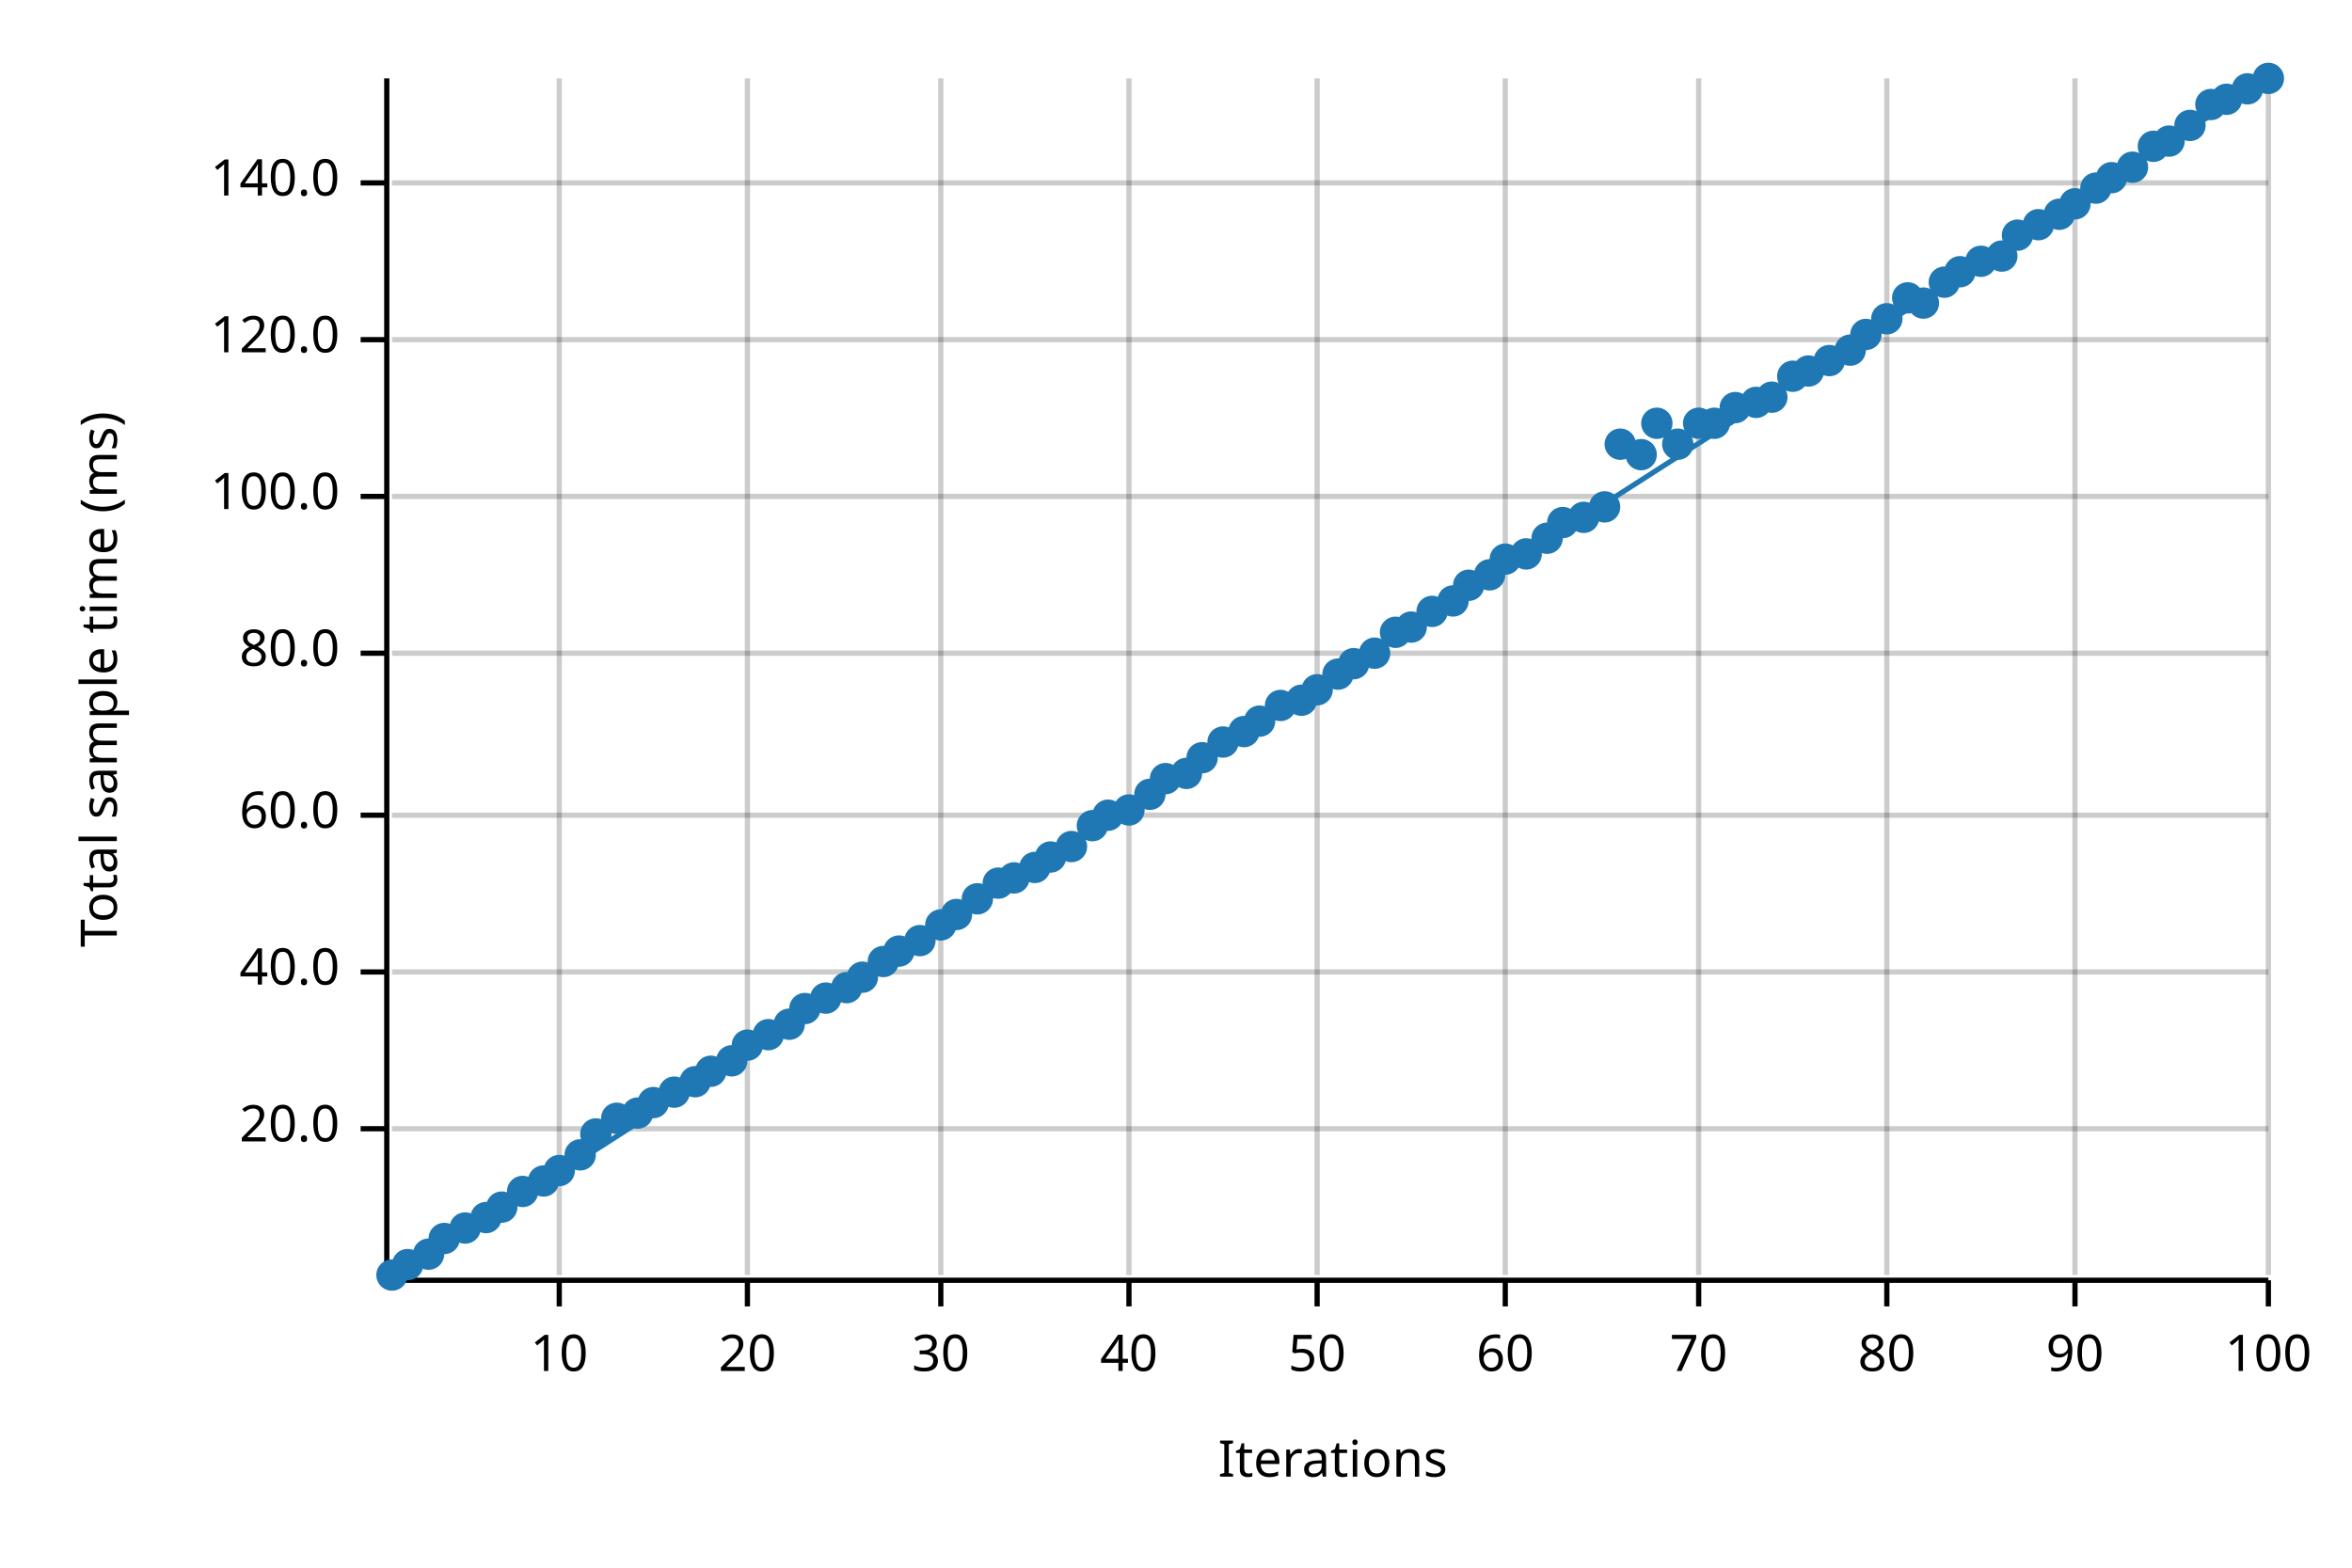
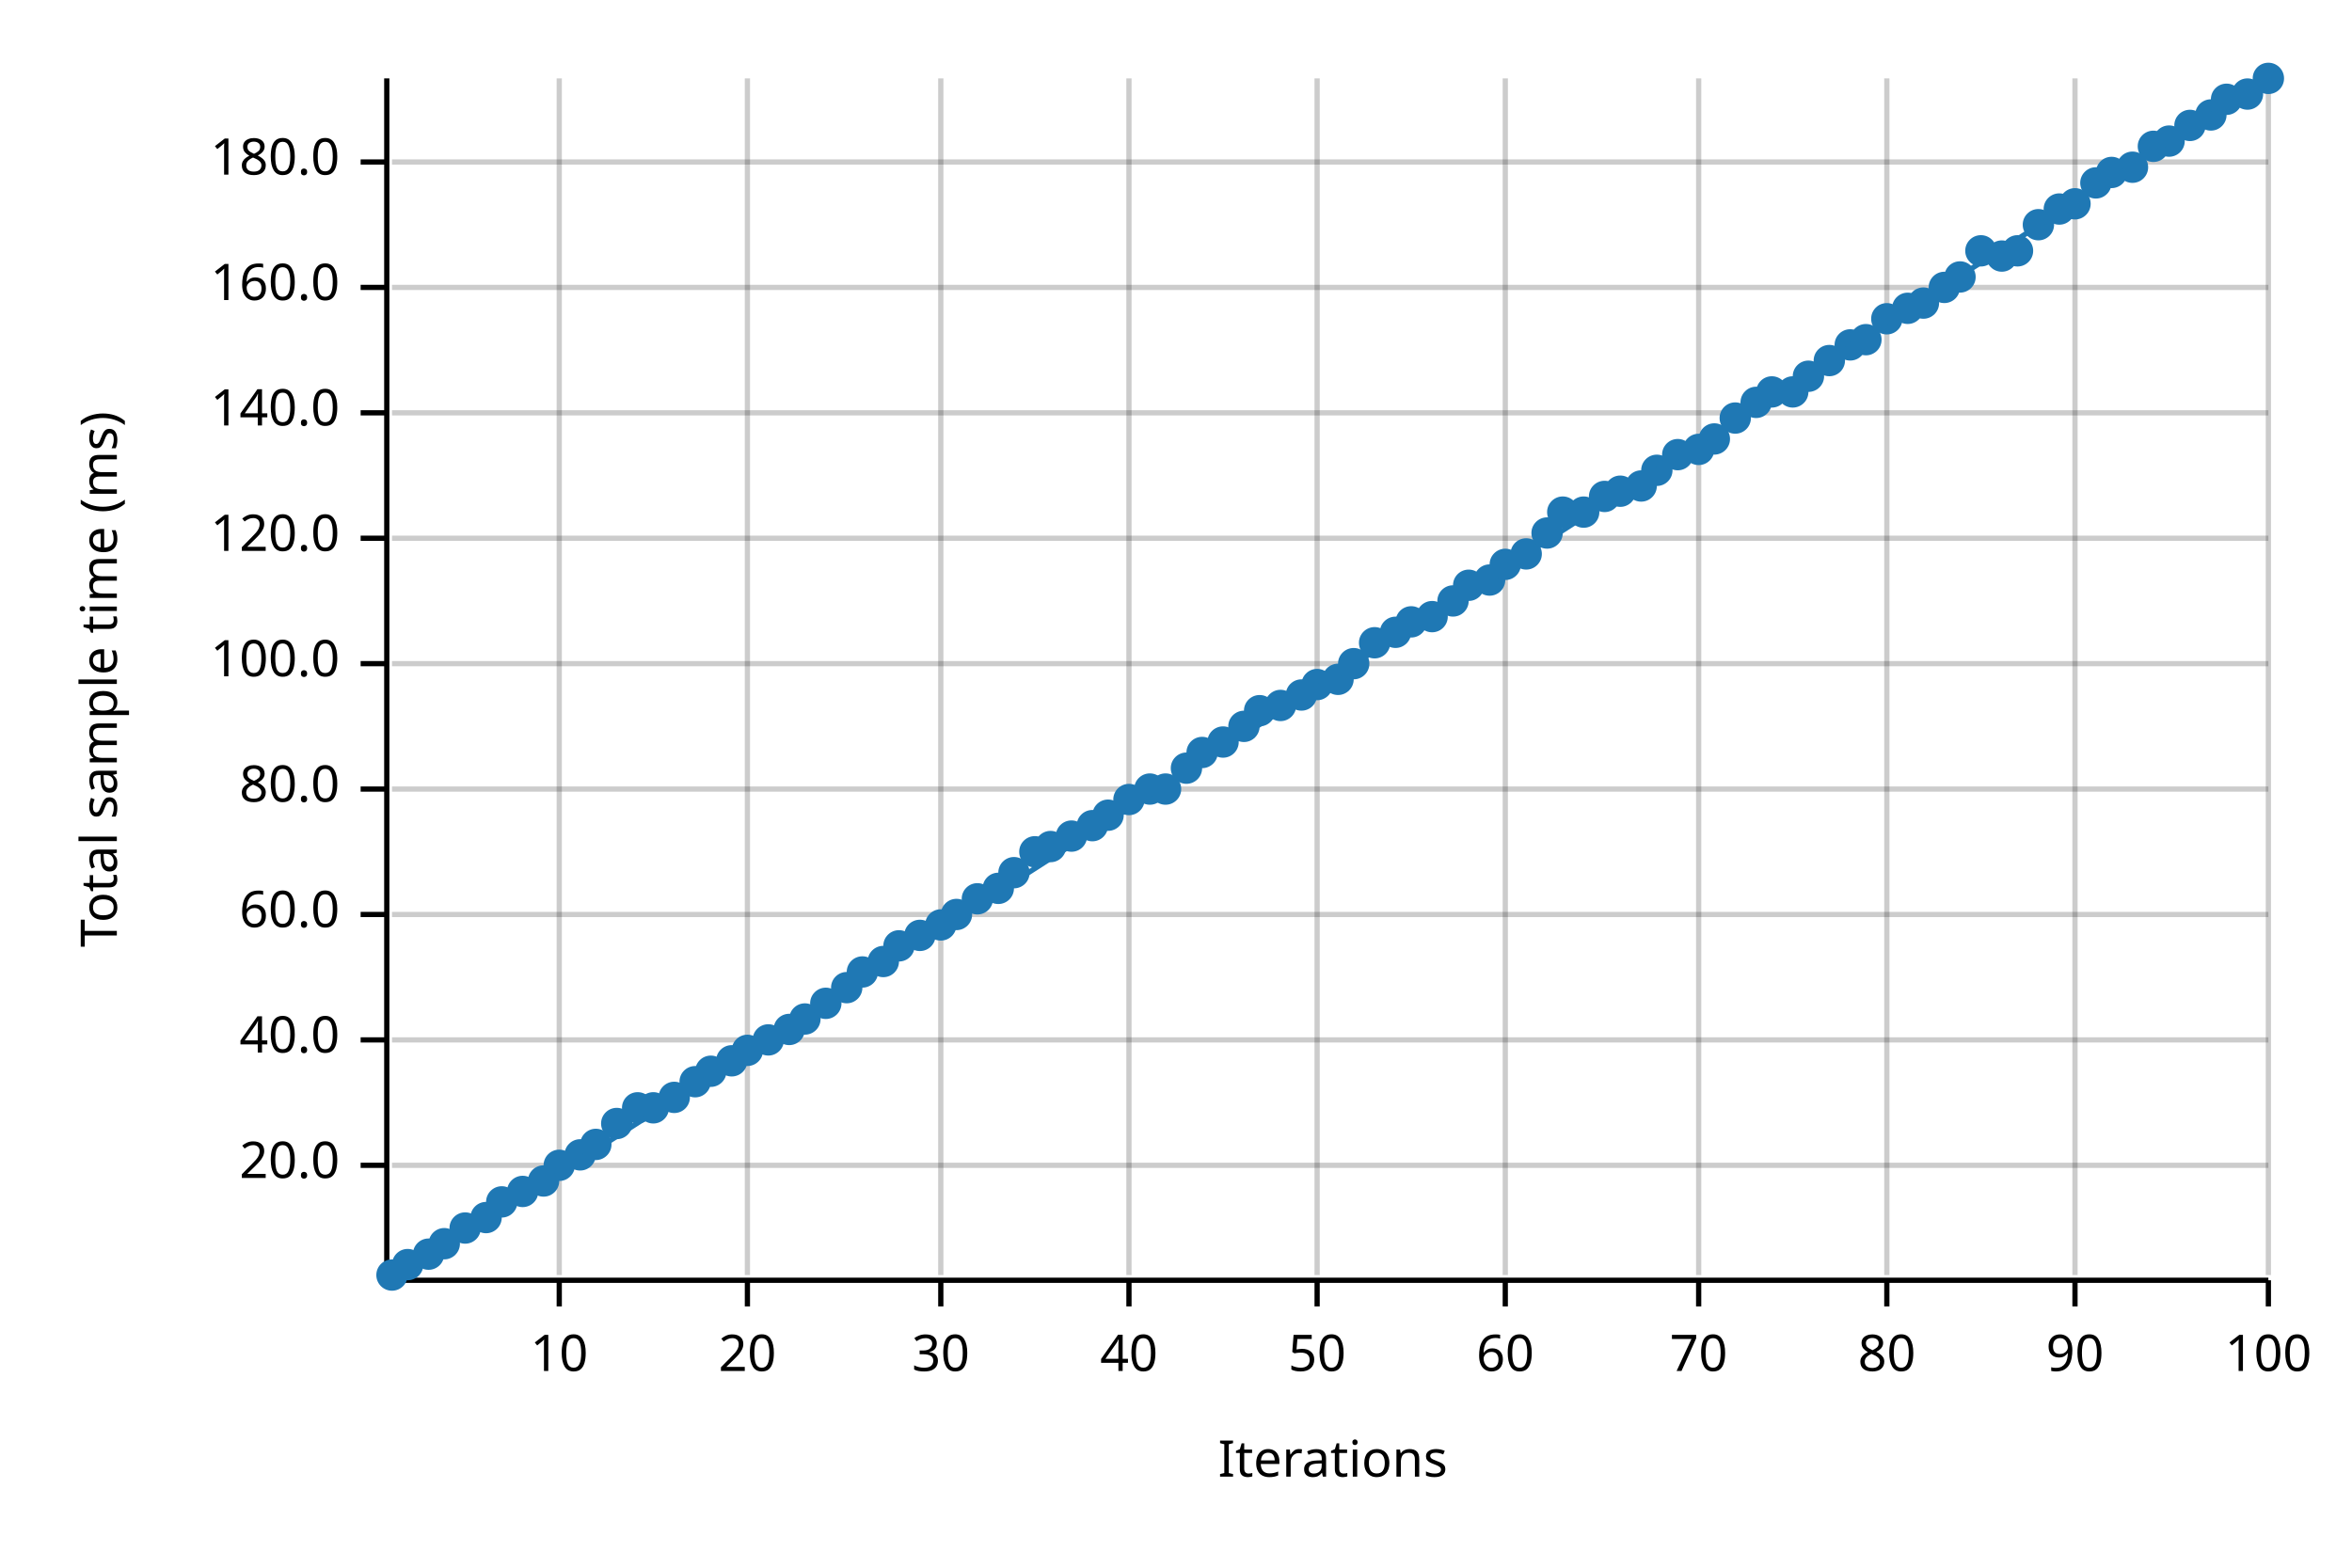
<svg xmlns="http://www.w3.org/2000/svg" width="450" height="300" viewBox="0 0 450 300">
  <text x="15" y="130" dy="0.76em" text-anchor="middle" font-family="sans-serif" font-size="9.677" opacity="1" fill="#000000" transform="rotate(270, 15, 130)">
Total sample time (ms)
</text>
  <text x="255" y="285" dy="-0.5ex" text-anchor="middle" font-family="sans-serif" font-size="9.677" opacity="1" fill="#000000">
Iterations
</text>
  <line opacity="0.2" stroke="#000000" stroke-width="1" x1="107" y1="244" x2="107" y2="15" />
  <line opacity="0.2" stroke="#000000" stroke-width="1" x1="143" y1="244" x2="143" y2="15" />
  <line opacity="0.2" stroke="#000000" stroke-width="1" x1="180" y1="244" x2="180" y2="15" />
  <line opacity="0.2" stroke="#000000" stroke-width="1" x1="216" y1="244" x2="216" y2="15" />
  <line opacity="0.2" stroke="#000000" stroke-width="1" x1="252" y1="244" x2="252" y2="15" />
  <line opacity="0.2" stroke="#000000" stroke-width="1" x1="288" y1="244" x2="288" y2="15" />
  <line opacity="0.2" stroke="#000000" stroke-width="1" x1="325" y1="244" x2="325" y2="15" />
  <line opacity="0.2" stroke="#000000" stroke-width="1" x1="361" y1="244" x2="361" y2="15" />
  <line opacity="0.2" stroke="#000000" stroke-width="1" x1="397" y1="244" x2="397" y2="15" />
  <line opacity="0.2" stroke="#000000" stroke-width="1" x1="434" y1="244" x2="434" y2="15" />
-   <line opacity="0.2" stroke="#000000" stroke-width="1" x1="75" y1="216" x2="434" y2="216" />
-   <line opacity="0.2" stroke="#000000" stroke-width="1" x1="75" y1="186" x2="434" y2="186" />
-   <line opacity="0.2" stroke="#000000" stroke-width="1" x1="75" y1="156" x2="434" y2="156" />
-   <line opacity="0.2" stroke="#000000" stroke-width="1" x1="75" y1="125" x2="434" y2="125" />
-   <line opacity="0.2" stroke="#000000" stroke-width="1" x1="75" y1="95" x2="434" y2="95" />
-   <line opacity="0.2" stroke="#000000" stroke-width="1" x1="75" y1="65" x2="434" y2="65" />
-   <line opacity="0.2" stroke="#000000" stroke-width="1" x1="75" y1="35" x2="434" y2="35" />
+   <line opacity="0.2" stroke="#000000" stroke-width="1" x1="75" y1="223" x2="434" y2="223" />
+   <line opacity="0.2" stroke="#000000" stroke-width="1" x1="75" y1="199" x2="434" y2="199" />
+   <line opacity="0.2" stroke="#000000" stroke-width="1" x1="75" y1="175" x2="434" y2="175" />
+   <line opacity="0.2" stroke="#000000" stroke-width="1" x1="75" y1="151" x2="434" y2="151" />
+   <line opacity="0.2" stroke="#000000" stroke-width="1" x1="75" y1="127" x2="434" y2="127" />
+   <line opacity="0.2" stroke="#000000" stroke-width="1" x1="75" y1="103" x2="434" y2="103" />
+   <line opacity="0.2" stroke="#000000" stroke-width="1" x1="75" y1="79" x2="434" y2="79" />
+   <line opacity="0.2" stroke="#000000" stroke-width="1" x1="75" y1="55" x2="434" y2="55" />
+   <line opacity="0.2" stroke="#000000" stroke-width="1" x1="75" y1="31" x2="434" y2="31" />
  <polyline fill="none" opacity="1" stroke="#000000" stroke-width="1" points="74,15 74,244 " />
-   <text x="65" y="216" dy="0.5ex" text-anchor="end" font-family="sans-serif" font-size="9.677" opacity="1" fill="#000000">
+   <text x="65" y="223" dy="0.5ex" text-anchor="end" font-family="sans-serif" font-size="9.677" opacity="1" fill="#000000">
20.0
</text>
-   <polyline fill="none" opacity="1" stroke="#000000" stroke-width="1" points="69,216 74,216 " />
-   <text x="65" y="186" dy="0.5ex" text-anchor="end" font-family="sans-serif" font-size="9.677" opacity="1" fill="#000000">
+   <polyline fill="none" opacity="1" stroke="#000000" stroke-width="1" points="69,223 74,223 " />
+   <text x="65" y="199" dy="0.5ex" text-anchor="end" font-family="sans-serif" font-size="9.677" opacity="1" fill="#000000">
40.0
</text>
-   <polyline fill="none" opacity="1" stroke="#000000" stroke-width="1" points="69,186 74,186 " />
-   <text x="65" y="156" dy="0.5ex" text-anchor="end" font-family="sans-serif" font-size="9.677" opacity="1" fill="#000000">
+   <polyline fill="none" opacity="1" stroke="#000000" stroke-width="1" points="69,199 74,199 " />
+   <text x="65" y="175" dy="0.5ex" text-anchor="end" font-family="sans-serif" font-size="9.677" opacity="1" fill="#000000">
60.0
</text>
-   <polyline fill="none" opacity="1" stroke="#000000" stroke-width="1" points="69,156 74,156 " />
-   <text x="65" y="125" dy="0.5ex" text-anchor="end" font-family="sans-serif" font-size="9.677" opacity="1" fill="#000000">
+   <polyline fill="none" opacity="1" stroke="#000000" stroke-width="1" points="69,175 74,175 " />
+   <text x="65" y="151" dy="0.5ex" text-anchor="end" font-family="sans-serif" font-size="9.677" opacity="1" fill="#000000">
80.0
</text>
-   <polyline fill="none" opacity="1" stroke="#000000" stroke-width="1" points="69,125 74,125 " />
-   <text x="65" y="95" dy="0.5ex" text-anchor="end" font-family="sans-serif" font-size="9.677" opacity="1" fill="#000000">
+   <polyline fill="none" opacity="1" stroke="#000000" stroke-width="1" points="69,151 74,151 " />
+   <text x="65" y="127" dy="0.5ex" text-anchor="end" font-family="sans-serif" font-size="9.677" opacity="1" fill="#000000">
100.0
</text>
-   <polyline fill="none" opacity="1" stroke="#000000" stroke-width="1" points="69,95 74,95 " />
-   <text x="65" y="65" dy="0.5ex" text-anchor="end" font-family="sans-serif" font-size="9.677" opacity="1" fill="#000000">
+   <polyline fill="none" opacity="1" stroke="#000000" stroke-width="1" points="69,127 74,127 " />
+   <text x="65" y="103" dy="0.5ex" text-anchor="end" font-family="sans-serif" font-size="9.677" opacity="1" fill="#000000">
120.0
</text>
-   <polyline fill="none" opacity="1" stroke="#000000" stroke-width="1" points="69,65 74,65 " />
-   <text x="65" y="35" dy="0.5ex" text-anchor="end" font-family="sans-serif" font-size="9.677" opacity="1" fill="#000000">
+   <polyline fill="none" opacity="1" stroke="#000000" stroke-width="1" points="69,103 74,103 " />
+   <text x="65" y="79" dy="0.5ex" text-anchor="end" font-family="sans-serif" font-size="9.677" opacity="1" fill="#000000">
140.0
</text>
-   <polyline fill="none" opacity="1" stroke="#000000" stroke-width="1" points="69,35 74,35 " />
+   <polyline fill="none" opacity="1" stroke="#000000" stroke-width="1" points="69,79 74,79 " />
+   <text x="65" y="55" dy="0.5ex" text-anchor="end" font-family="sans-serif" font-size="9.677" opacity="1" fill="#000000">
+ 160.0
+ </text>
+   <polyline fill="none" opacity="1" stroke="#000000" stroke-width="1" points="69,55 74,55 " />
+   <text x="65" y="31" dy="0.5ex" text-anchor="end" font-family="sans-serif" font-size="9.677" opacity="1" fill="#000000">
+ 180.0
+ </text>
+   <polyline fill="none" opacity="1" stroke="#000000" stroke-width="1" points="69,31 74,31 " />
  <polyline fill="none" opacity="1" stroke="#000000" stroke-width="1" points="75,245 434,245 " />
  <text x="107" y="255" dy="0.76em" text-anchor="middle" font-family="sans-serif" font-size="9.677" opacity="1" fill="#000000">
10
</text>
  <polyline fill="none" opacity="1" stroke="#000000" stroke-width="1" points="107,245 107,250 " />
  <text x="143" y="255" dy="0.76em" text-anchor="middle" font-family="sans-serif" font-size="9.677" opacity="1" fill="#000000">
20
</text>
  <polyline fill="none" opacity="1" stroke="#000000" stroke-width="1" points="143,245 143,250 " />
  <text x="180" y="255" dy="0.76em" text-anchor="middle" font-family="sans-serif" font-size="9.677" opacity="1" fill="#000000">
30
</text>
  <polyline fill="none" opacity="1" stroke="#000000" stroke-width="1" points="180,245 180,250 " />
  <text x="216" y="255" dy="0.76em" text-anchor="middle" font-family="sans-serif" font-size="9.677" opacity="1" fill="#000000">
40
</text>
  <polyline fill="none" opacity="1" stroke="#000000" stroke-width="1" points="216,245 216,250 " />
  <text x="252" y="255" dy="0.76em" text-anchor="middle" font-family="sans-serif" font-size="9.677" opacity="1" fill="#000000">
50
</text>
  <polyline fill="none" opacity="1" stroke="#000000" stroke-width="1" points="252,245 252,250 " />
  <text x="288" y="255" dy="0.76em" text-anchor="middle" font-family="sans-serif" font-size="9.677" opacity="1" fill="#000000">
60
</text>
  <polyline fill="none" opacity="1" stroke="#000000" stroke-width="1" points="288,245 288,250 " />
  <text x="325" y="255" dy="0.76em" text-anchor="middle" font-family="sans-serif" font-size="9.677" opacity="1" fill="#000000">
70
</text>
  <polyline fill="none" opacity="1" stroke="#000000" stroke-width="1" points="325,245 325,250 " />
  <text x="361" y="255" dy="0.76em" text-anchor="middle" font-family="sans-serif" font-size="9.677" opacity="1" fill="#000000">
80
</text>
  <polyline fill="none" opacity="1" stroke="#000000" stroke-width="1" points="361,245 361,250 " />
  <text x="397" y="255" dy="0.76em" text-anchor="middle" font-family="sans-serif" font-size="9.677" opacity="1" fill="#000000">
90
</text>
  <polyline fill="none" opacity="1" stroke="#000000" stroke-width="1" points="397,245 397,250 " />
  <text x="434" y="255" dy="0.76em" text-anchor="middle" font-family="sans-serif" font-size="9.677" opacity="1" fill="#000000">
100
</text>
  <polyline fill="none" opacity="1" stroke="#000000" stroke-width="1" points="434,245 434,250 " />
  <circle cx="75" cy="244" r="3" opacity="1" fill="#1F78B4" stroke="none" stroke-width="1" />
  <circle cx="78" cy="242" r="3" opacity="1" fill="#1F78B4" stroke="none" stroke-width="1" />
  <circle cx="82" cy="240" r="3" opacity="1" fill="#1F78B4" stroke="none" stroke-width="1" />
-   <circle cx="85" cy="237" r="3" opacity="1" fill="#1F78B4" stroke="none" stroke-width="1" />
+   <circle cx="85" cy="238" r="3" opacity="1" fill="#1F78B4" stroke="none" stroke-width="1" />
  <circle cx="89" cy="235" r="3" opacity="1" fill="#1F78B4" stroke="none" stroke-width="1" />
  <circle cx="93" cy="233" r="3" opacity="1" fill="#1F78B4" stroke="none" stroke-width="1" />
-   <circle cx="96" cy="231" r="3" opacity="1" fill="#1F78B4" stroke="none" stroke-width="1" />
+   <circle cx="96" cy="230" r="3" opacity="1" fill="#1F78B4" stroke="none" stroke-width="1" />
  <circle cx="100" cy="228" r="3" opacity="1" fill="#1F78B4" stroke="none" stroke-width="1" />
  <circle cx="104" cy="226" r="3" opacity="1" fill="#1F78B4" stroke="none" stroke-width="1" />
-   <circle cx="107" cy="224" r="3" opacity="1" fill="#1F78B4" stroke="none" stroke-width="1" />
+   <circle cx="107" cy="223" r="3" opacity="1" fill="#1F78B4" stroke="none" stroke-width="1" />
  <circle cx="111" cy="221" r="3" opacity="1" fill="#1F78B4" stroke="none" stroke-width="1" />
-   <circle cx="114" cy="217" r="3" opacity="1" fill="#1F78B4" stroke="none" stroke-width="1" />
-   <circle cx="118" cy="214" r="3" opacity="1" fill="#1F78B4" stroke="none" stroke-width="1" />
-   <circle cx="122" cy="213" r="3" opacity="1" fill="#1F78B4" stroke="none" stroke-width="1" />
-   <circle cx="125" cy="211" r="3" opacity="1" fill="#1F78B4" stroke="none" stroke-width="1" />
-   <circle cx="129" cy="209" r="3" opacity="1" fill="#1F78B4" stroke="none" stroke-width="1" />
+   <circle cx="114" cy="219" r="3" opacity="1" fill="#1F78B4" stroke="none" stroke-width="1" />
+   <circle cx="118" cy="215" r="3" opacity="1" fill="#1F78B4" stroke="none" stroke-width="1" />
+   <circle cx="122" cy="212" r="3" opacity="1" fill="#1F78B4" stroke="none" stroke-width="1" />
+   <circle cx="125" cy="212" r="3" opacity="1" fill="#1F78B4" stroke="none" stroke-width="1" />
+   <circle cx="129" cy="210" r="3" opacity="1" fill="#1F78B4" stroke="none" stroke-width="1" />
  <circle cx="133" cy="207" r="3" opacity="1" fill="#1F78B4" stroke="none" stroke-width="1" />
  <circle cx="136" cy="205" r="3" opacity="1" fill="#1F78B4" stroke="none" stroke-width="1" />
  <circle cx="140" cy="203" r="3" opacity="1" fill="#1F78B4" stroke="none" stroke-width="1" />
-   <circle cx="143" cy="200" r="3" opacity="1" fill="#1F78B4" stroke="none" stroke-width="1" />
-   <circle cx="147" cy="198" r="3" opacity="1" fill="#1F78B4" stroke="none" stroke-width="1" />
-   <circle cx="151" cy="196" r="3" opacity="1" fill="#1F78B4" stroke="none" stroke-width="1" />
-   <circle cx="154" cy="193" r="3" opacity="1" fill="#1F78B4" stroke="none" stroke-width="1" />
-   <circle cx="158" cy="191" r="3" opacity="1" fill="#1F78B4" stroke="none" stroke-width="1" />
+   <circle cx="143" cy="201" r="3" opacity="1" fill="#1F78B4" stroke="none" stroke-width="1" />
+   <circle cx="147" cy="199" r="3" opacity="1" fill="#1F78B4" stroke="none" stroke-width="1" />
+   <circle cx="151" cy="197" r="3" opacity="1" fill="#1F78B4" stroke="none" stroke-width="1" />
+   <circle cx="154" cy="195" r="3" opacity="1" fill="#1F78B4" stroke="none" stroke-width="1" />
+   <circle cx="158" cy="192" r="3" opacity="1" fill="#1F78B4" stroke="none" stroke-width="1" />
  <circle cx="162" cy="189" r="3" opacity="1" fill="#1F78B4" stroke="none" stroke-width="1" />
-   <circle cx="165" cy="187" r="3" opacity="1" fill="#1F78B4" stroke="none" stroke-width="1" />
+   <circle cx="165" cy="186" r="3" opacity="1" fill="#1F78B4" stroke="none" stroke-width="1" />
  <circle cx="169" cy="184" r="3" opacity="1" fill="#1F78B4" stroke="none" stroke-width="1" />
-   <circle cx="172" cy="182" r="3" opacity="1" fill="#1F78B4" stroke="none" stroke-width="1" />
-   <circle cx="176" cy="180" r="3" opacity="1" fill="#1F78B4" stroke="none" stroke-width="1" />
+   <circle cx="172" cy="181" r="3" opacity="1" fill="#1F78B4" stroke="none" stroke-width="1" />
+   <circle cx="176" cy="179" r="3" opacity="1" fill="#1F78B4" stroke="none" stroke-width="1" />
  <circle cx="180" cy="177" r="3" opacity="1" fill="#1F78B4" stroke="none" stroke-width="1" />
  <circle cx="183" cy="175" r="3" opacity="1" fill="#1F78B4" stroke="none" stroke-width="1" />
  <circle cx="187" cy="172" r="3" opacity="1" fill="#1F78B4" stroke="none" stroke-width="1" />
-   <circle cx="191" cy="169" r="3" opacity="1" fill="#1F78B4" stroke="none" stroke-width="1" />
-   <circle cx="194" cy="168" r="3" opacity="1" fill="#1F78B4" stroke="none" stroke-width="1" />
-   <circle cx="198" cy="166" r="3" opacity="1" fill="#1F78B4" stroke="none" stroke-width="1" />
-   <circle cx="201" cy="164" r="3" opacity="1" fill="#1F78B4" stroke="none" stroke-width="1" />
-   <circle cx="205" cy="162" r="3" opacity="1" fill="#1F78B4" stroke="none" stroke-width="1" />
+   <circle cx="191" cy="170" r="3" opacity="1" fill="#1F78B4" stroke="none" stroke-width="1" />
+   <circle cx="194" cy="167" r="3" opacity="1" fill="#1F78B4" stroke="none" stroke-width="1" />
+   <circle cx="198" cy="163" r="3" opacity="1" fill="#1F78B4" stroke="none" stroke-width="1" />
+   <circle cx="201" cy="162" r="3" opacity="1" fill="#1F78B4" stroke="none" stroke-width="1" />
+   <circle cx="205" cy="160" r="3" opacity="1" fill="#1F78B4" stroke="none" stroke-width="1" />
  <circle cx="209" cy="158" r="3" opacity="1" fill="#1F78B4" stroke="none" stroke-width="1" />
  <circle cx="212" cy="156" r="3" opacity="1" fill="#1F78B4" stroke="none" stroke-width="1" />
-   <circle cx="216" cy="155" r="3" opacity="1" fill="#1F78B4" stroke="none" stroke-width="1" />
-   <circle cx="220" cy="152" r="3" opacity="1" fill="#1F78B4" stroke="none" stroke-width="1" />
-   <circle cx="223" cy="149" r="3" opacity="1" fill="#1F78B4" stroke="none" stroke-width="1" />
-   <circle cx="227" cy="148" r="3" opacity="1" fill="#1F78B4" stroke="none" stroke-width="1" />
-   <circle cx="230" cy="145" r="3" opacity="1" fill="#1F78B4" stroke="none" stroke-width="1" />
+   <circle cx="216" cy="153" r="3" opacity="1" fill="#1F78B4" stroke="none" stroke-width="1" />
+   <circle cx="220" cy="151" r="3" opacity="1" fill="#1F78B4" stroke="none" stroke-width="1" />
+   <circle cx="223" cy="151" r="3" opacity="1" fill="#1F78B4" stroke="none" stroke-width="1" />
+   <circle cx="227" cy="147" r="3" opacity="1" fill="#1F78B4" stroke="none" stroke-width="1" />
+   <circle cx="230" cy="144" r="3" opacity="1" fill="#1F78B4" stroke="none" stroke-width="1" />
  <circle cx="234" cy="142" r="3" opacity="1" fill="#1F78B4" stroke="none" stroke-width="1" />
-   <circle cx="238" cy="140" r="3" opacity="1" fill="#1F78B4" stroke="none" stroke-width="1" />
-   <circle cx="241" cy="138" r="3" opacity="1" fill="#1F78B4" stroke="none" stroke-width="1" />
+   <circle cx="238" cy="139" r="3" opacity="1" fill="#1F78B4" stroke="none" stroke-width="1" />
+   <circle cx="241" cy="136" r="3" opacity="1" fill="#1F78B4" stroke="none" stroke-width="1" />
  <circle cx="245" cy="135" r="3" opacity="1" fill="#1F78B4" stroke="none" stroke-width="1" />
-   <circle cx="249" cy="134" r="3" opacity="1" fill="#1F78B4" stroke="none" stroke-width="1" />
-   <circle cx="252" cy="132" r="3" opacity="1" fill="#1F78B4" stroke="none" stroke-width="1" />
-   <circle cx="256" cy="129" r="3" opacity="1" fill="#1F78B4" stroke="none" stroke-width="1" />
+   <circle cx="249" cy="133" r="3" opacity="1" fill="#1F78B4" stroke="none" stroke-width="1" />
+   <circle cx="252" cy="131" r="3" opacity="1" fill="#1F78B4" stroke="none" stroke-width="1" />
+   <circle cx="256" cy="130" r="3" opacity="1" fill="#1F78B4" stroke="none" stroke-width="1" />
  <circle cx="259" cy="127" r="3" opacity="1" fill="#1F78B4" stroke="none" stroke-width="1" />
-   <circle cx="263" cy="125" r="3" opacity="1" fill="#1F78B4" stroke="none" stroke-width="1" />
+   <circle cx="263" cy="123" r="3" opacity="1" fill="#1F78B4" stroke="none" stroke-width="1" />
  <circle cx="267" cy="121" r="3" opacity="1" fill="#1F78B4" stroke="none" stroke-width="1" />
-   <circle cx="270" cy="120" r="3" opacity="1" fill="#1F78B4" stroke="none" stroke-width="1" />
-   <circle cx="274" cy="117" r="3" opacity="1" fill="#1F78B4" stroke="none" stroke-width="1" />
+   <circle cx="270" cy="119" r="3" opacity="1" fill="#1F78B4" stroke="none" stroke-width="1" />
+   <circle cx="274" cy="118" r="3" opacity="1" fill="#1F78B4" stroke="none" stroke-width="1" />
  <circle cx="278" cy="115" r="3" opacity="1" fill="#1F78B4" stroke="none" stroke-width="1" />
  <circle cx="281" cy="112" r="3" opacity="1" fill="#1F78B4" stroke="none" stroke-width="1" />
-   <circle cx="285" cy="110" r="3" opacity="1" fill="#1F78B4" stroke="none" stroke-width="1" />
-   <circle cx="288" cy="107" r="3" opacity="1" fill="#1F78B4" stroke="none" stroke-width="1" />
+   <circle cx="285" cy="111" r="3" opacity="1" fill="#1F78B4" stroke="none" stroke-width="1" />
+   <circle cx="288" cy="108" r="3" opacity="1" fill="#1F78B4" stroke="none" stroke-width="1" />
  <circle cx="292" cy="106" r="3" opacity="1" fill="#1F78B4" stroke="none" stroke-width="1" />
-   <circle cx="296" cy="103" r="3" opacity="1" fill="#1F78B4" stroke="none" stroke-width="1" />
-   <circle cx="299" cy="100" r="3" opacity="1" fill="#1F78B4" stroke="none" stroke-width="1" />
-   <circle cx="303" cy="99" r="3" opacity="1" fill="#1F78B4" stroke="none" stroke-width="1" />
-   <circle cx="307" cy="97" r="3" opacity="1" fill="#1F78B4" stroke="none" stroke-width="1" />
-   <circle cx="310" cy="85" r="3" opacity="1" fill="#1F78B4" stroke="none" stroke-width="1" />
-   <circle cx="314" cy="87" r="3" opacity="1" fill="#1F78B4" stroke="none" stroke-width="1" />
-   <circle cx="317" cy="81" r="3" opacity="1" fill="#1F78B4" stroke="none" stroke-width="1" />
-   <circle cx="321" cy="85" r="3" opacity="1" fill="#1F78B4" stroke="none" stroke-width="1" />
-   <circle cx="325" cy="81" r="3" opacity="1" fill="#1F78B4" stroke="none" stroke-width="1" />
-   <circle cx="328" cy="81" r="3" opacity="1" fill="#1F78B4" stroke="none" stroke-width="1" />
-   <circle cx="332" cy="78" r="3" opacity="1" fill="#1F78B4" stroke="none" stroke-width="1" />
+   <circle cx="296" cy="102" r="3" opacity="1" fill="#1F78B4" stroke="none" stroke-width="1" />
+   <circle cx="299" cy="98" r="3" opacity="1" fill="#1F78B4" stroke="none" stroke-width="1" />
+   <circle cx="303" cy="98" r="3" opacity="1" fill="#1F78B4" stroke="none" stroke-width="1" />
+   <circle cx="307" cy="95" r="3" opacity="1" fill="#1F78B4" stroke="none" stroke-width="1" />
+   <circle cx="310" cy="94" r="3" opacity="1" fill="#1F78B4" stroke="none" stroke-width="1" />
+   <circle cx="314" cy="93" r="3" opacity="1" fill="#1F78B4" stroke="none" stroke-width="1" />
+   <circle cx="317" cy="90" r="3" opacity="1" fill="#1F78B4" stroke="none" stroke-width="1" />
+   <circle cx="321" cy="87" r="3" opacity="1" fill="#1F78B4" stroke="none" stroke-width="1" />
+   <circle cx="325" cy="86" r="3" opacity="1" fill="#1F78B4" stroke="none" stroke-width="1" />
+   <circle cx="328" cy="84" r="3" opacity="1" fill="#1F78B4" stroke="none" stroke-width="1" />
+   <circle cx="332" cy="80" r="3" opacity="1" fill="#1F78B4" stroke="none" stroke-width="1" />
  <circle cx="336" cy="77" r="3" opacity="1" fill="#1F78B4" stroke="none" stroke-width="1" />
-   <circle cx="339" cy="76" r="3" opacity="1" fill="#1F78B4" stroke="none" stroke-width="1" />
-   <circle cx="343" cy="72" r="3" opacity="1" fill="#1F78B4" stroke="none" stroke-width="1" />
-   <circle cx="346" cy="71" r="3" opacity="1" fill="#1F78B4" stroke="none" stroke-width="1" />
+   <circle cx="339" cy="75" r="3" opacity="1" fill="#1F78B4" stroke="none" stroke-width="1" />
+   <circle cx="343" cy="75" r="3" opacity="1" fill="#1F78B4" stroke="none" stroke-width="1" />
+   <circle cx="346" cy="72" r="3" opacity="1" fill="#1F78B4" stroke="none" stroke-width="1" />
  <circle cx="350" cy="69" r="3" opacity="1" fill="#1F78B4" stroke="none" stroke-width="1" />
-   <circle cx="354" cy="67" r="3" opacity="1" fill="#1F78B4" stroke="none" stroke-width="1" />
-   <circle cx="357" cy="64" r="3" opacity="1" fill="#1F78B4" stroke="none" stroke-width="1" />
+   <circle cx="354" cy="66" r="3" opacity="1" fill="#1F78B4" stroke="none" stroke-width="1" />
+   <circle cx="357" cy="65" r="3" opacity="1" fill="#1F78B4" stroke="none" stroke-width="1" />
  <circle cx="361" cy="61" r="3" opacity="1" fill="#1F78B4" stroke="none" stroke-width="1" />
-   <circle cx="365" cy="57" r="3" opacity="1" fill="#1F78B4" stroke="none" stroke-width="1" />
+   <circle cx="365" cy="59" r="3" opacity="1" fill="#1F78B4" stroke="none" stroke-width="1" />
  <circle cx="368" cy="58" r="3" opacity="1" fill="#1F78B4" stroke="none" stroke-width="1" />
-   <circle cx="372" cy="54" r="3" opacity="1" fill="#1F78B4" stroke="none" stroke-width="1" />
-   <circle cx="375" cy="52" r="3" opacity="1" fill="#1F78B4" stroke="none" stroke-width="1" />
-   <circle cx="379" cy="50" r="3" opacity="1" fill="#1F78B4" stroke="none" stroke-width="1" />
+   <circle cx="372" cy="55" r="3" opacity="1" fill="#1F78B4" stroke="none" stroke-width="1" />
+   <circle cx="375" cy="53" r="3" opacity="1" fill="#1F78B4" stroke="none" stroke-width="1" />
+   <circle cx="379" cy="48" r="3" opacity="1" fill="#1F78B4" stroke="none" stroke-width="1" />
  <circle cx="383" cy="49" r="3" opacity="1" fill="#1F78B4" stroke="none" stroke-width="1" />
-   <circle cx="386" cy="45" r="3" opacity="1" fill="#1F78B4" stroke="none" stroke-width="1" />
+   <circle cx="386" cy="48" r="3" opacity="1" fill="#1F78B4" stroke="none" stroke-width="1" />
  <circle cx="390" cy="43" r="3" opacity="1" fill="#1F78B4" stroke="none" stroke-width="1" />
-   <circle cx="394" cy="41" r="3" opacity="1" fill="#1F78B4" stroke="none" stroke-width="1" />
+   <circle cx="394" cy="40" r="3" opacity="1" fill="#1F78B4" stroke="none" stroke-width="1" />
  <circle cx="397" cy="39" r="3" opacity="1" fill="#1F78B4" stroke="none" stroke-width="1" />
-   <circle cx="401" cy="36" r="3" opacity="1" fill="#1F78B4" stroke="none" stroke-width="1" />
-   <circle cx="404" cy="34" r="3" opacity="1" fill="#1F78B4" stroke="none" stroke-width="1" />
+   <circle cx="401" cy="35" r="3" opacity="1" fill="#1F78B4" stroke="none" stroke-width="1" />
+   <circle cx="404" cy="33" r="3" opacity="1" fill="#1F78B4" stroke="none" stroke-width="1" />
  <circle cx="408" cy="32" r="3" opacity="1" fill="#1F78B4" stroke="none" stroke-width="1" />
  <circle cx="412" cy="28" r="3" opacity="1" fill="#1F78B4" stroke="none" stroke-width="1" />
  <circle cx="415" cy="27" r="3" opacity="1" fill="#1F78B4" stroke="none" stroke-width="1" />
  <circle cx="419" cy="24" r="3" opacity="1" fill="#1F78B4" stroke="none" stroke-width="1" />
-   <circle cx="423" cy="20" r="3" opacity="1" fill="#1F78B4" stroke="none" stroke-width="1" />
+   <circle cx="423" cy="22" r="3" opacity="1" fill="#1F78B4" stroke="none" stroke-width="1" />
  <circle cx="426" cy="19" r="3" opacity="1" fill="#1F78B4" stroke="none" stroke-width="1" />
-   <circle cx="430" cy="17" r="3" opacity="1" fill="#1F78B4" stroke="none" stroke-width="1" />
+   <circle cx="430" cy="18" r="3" opacity="1" fill="#1F78B4" stroke="none" stroke-width="1" />
  <circle cx="434" cy="15" r="3" opacity="1" fill="#1F78B4" stroke="none" stroke-width="1" />
  <polyline fill="none" opacity="1" stroke="#1F78B4" stroke-width="1" points="75,245 434,15 " />
  <polygon opacity="0.25" fill="#1F78B4" points="75,245 434,15 434,15 " />
</svg>
